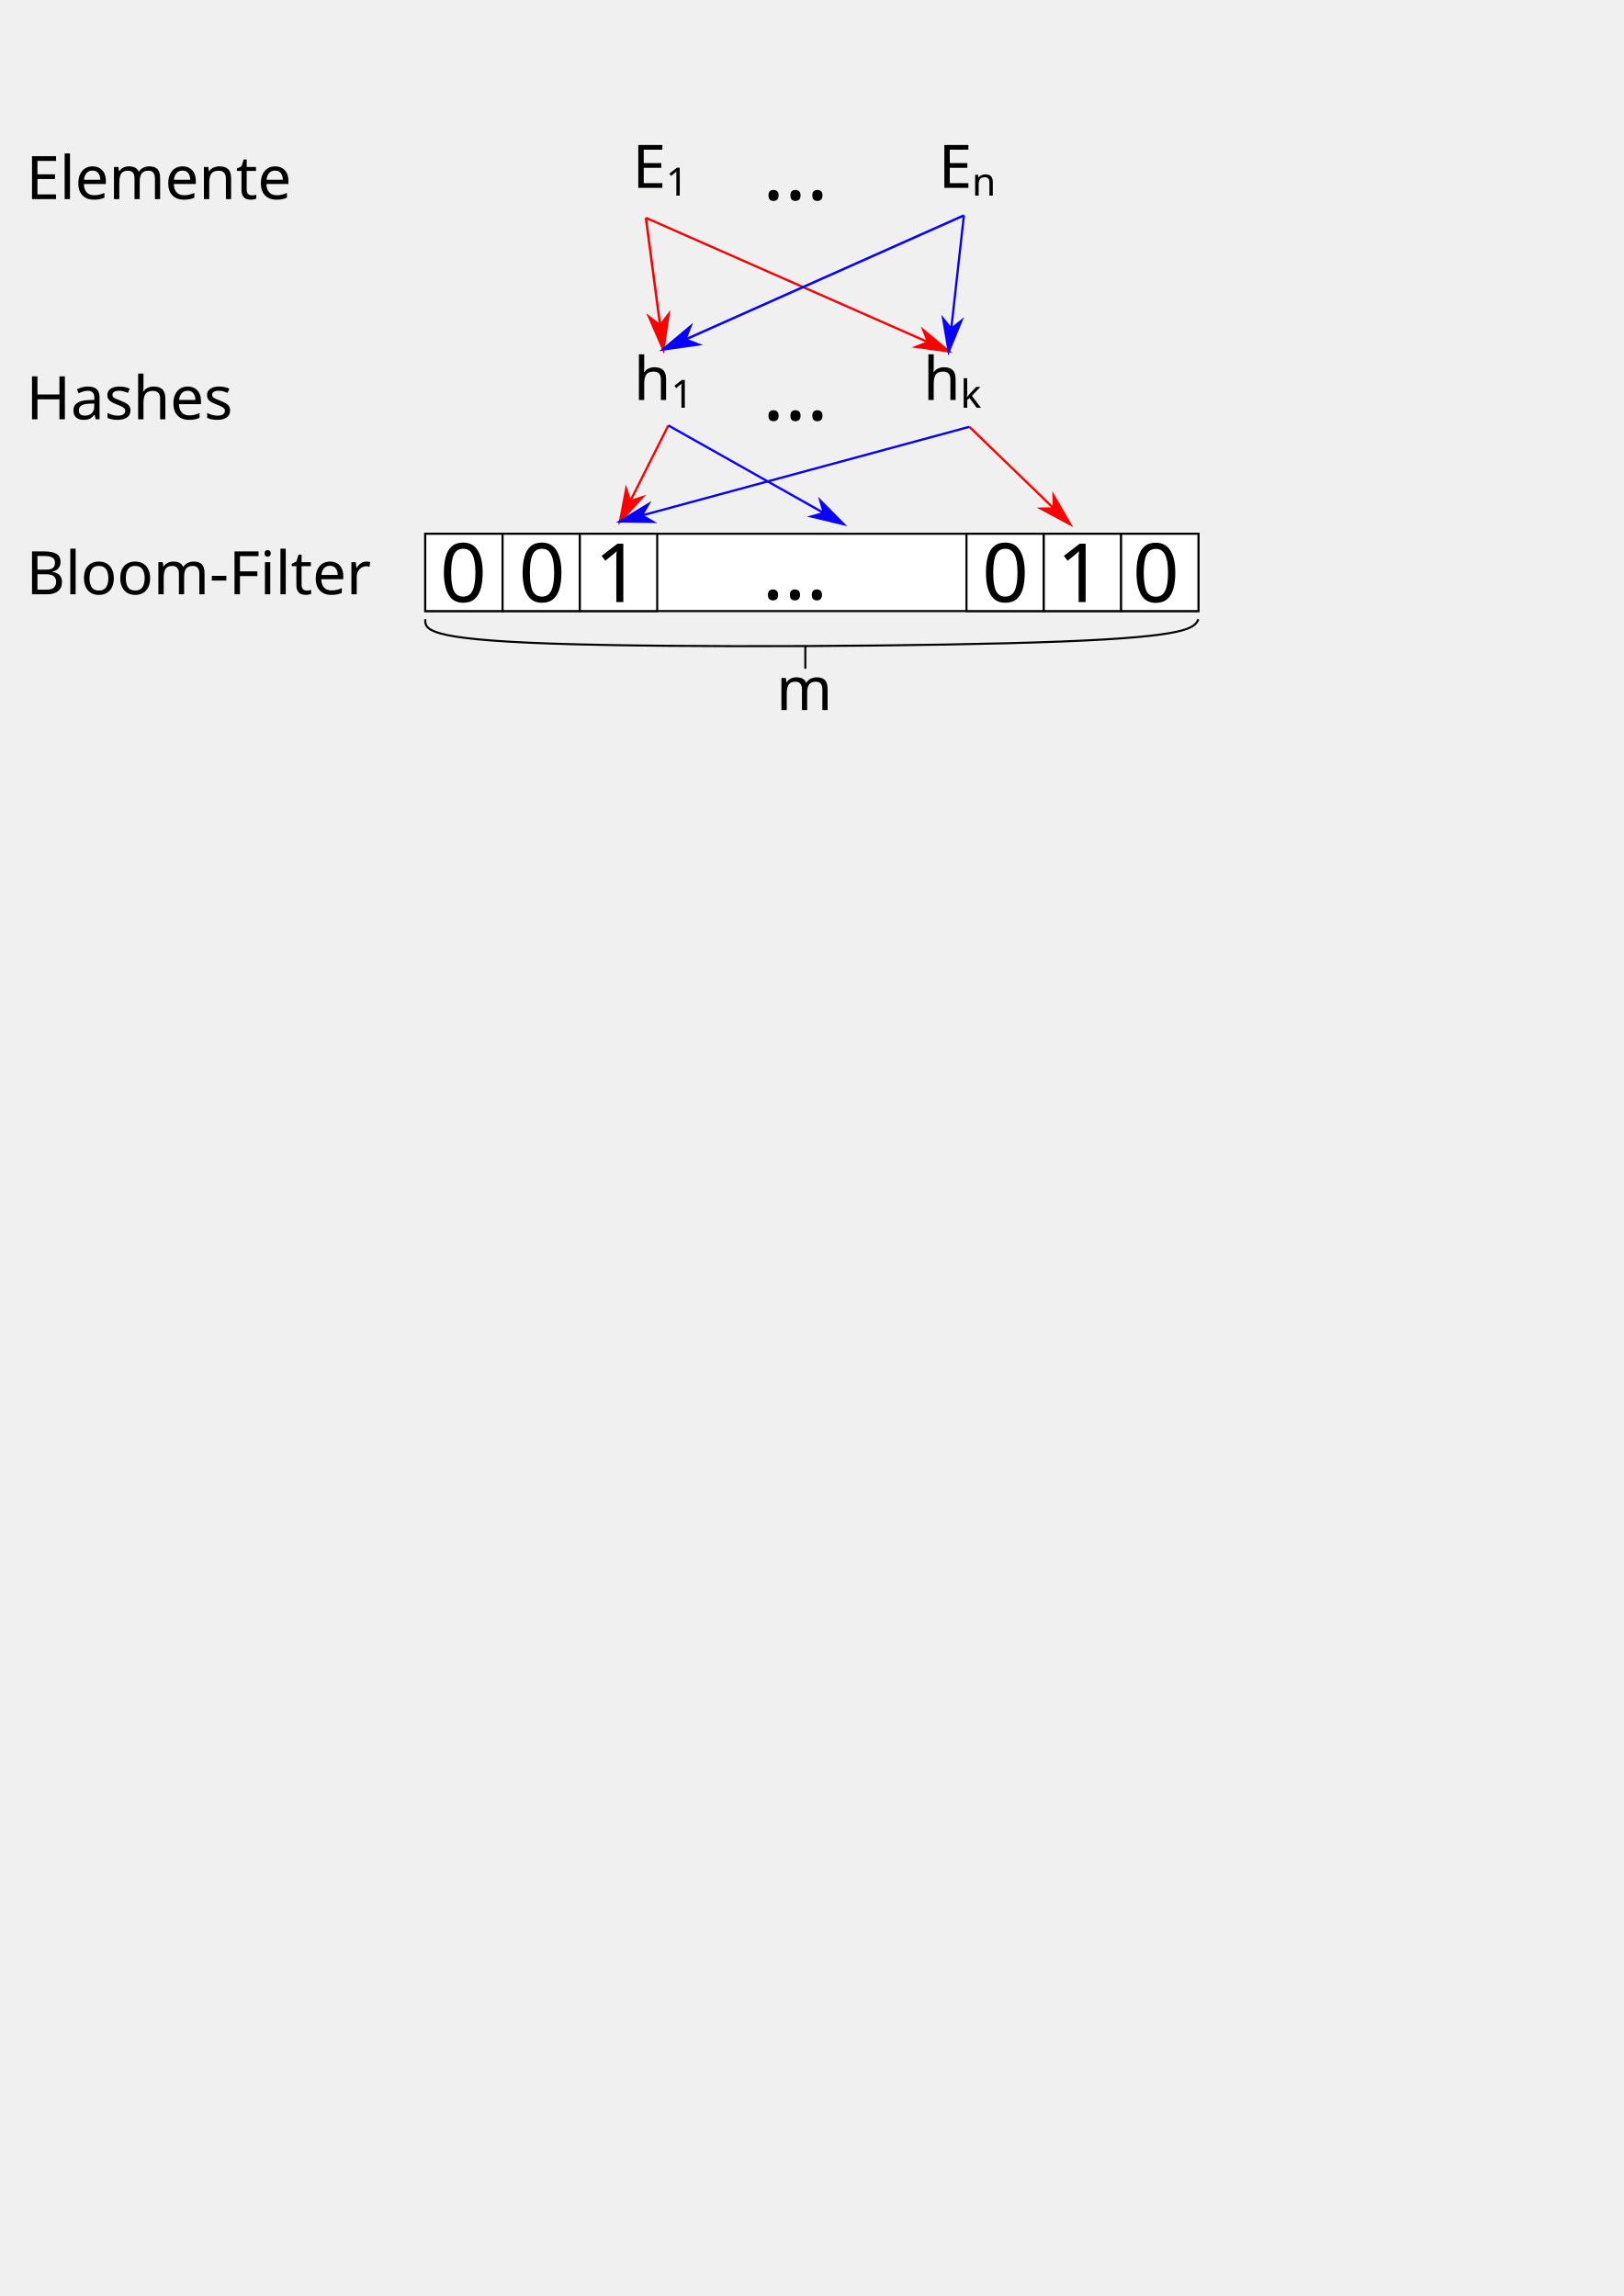
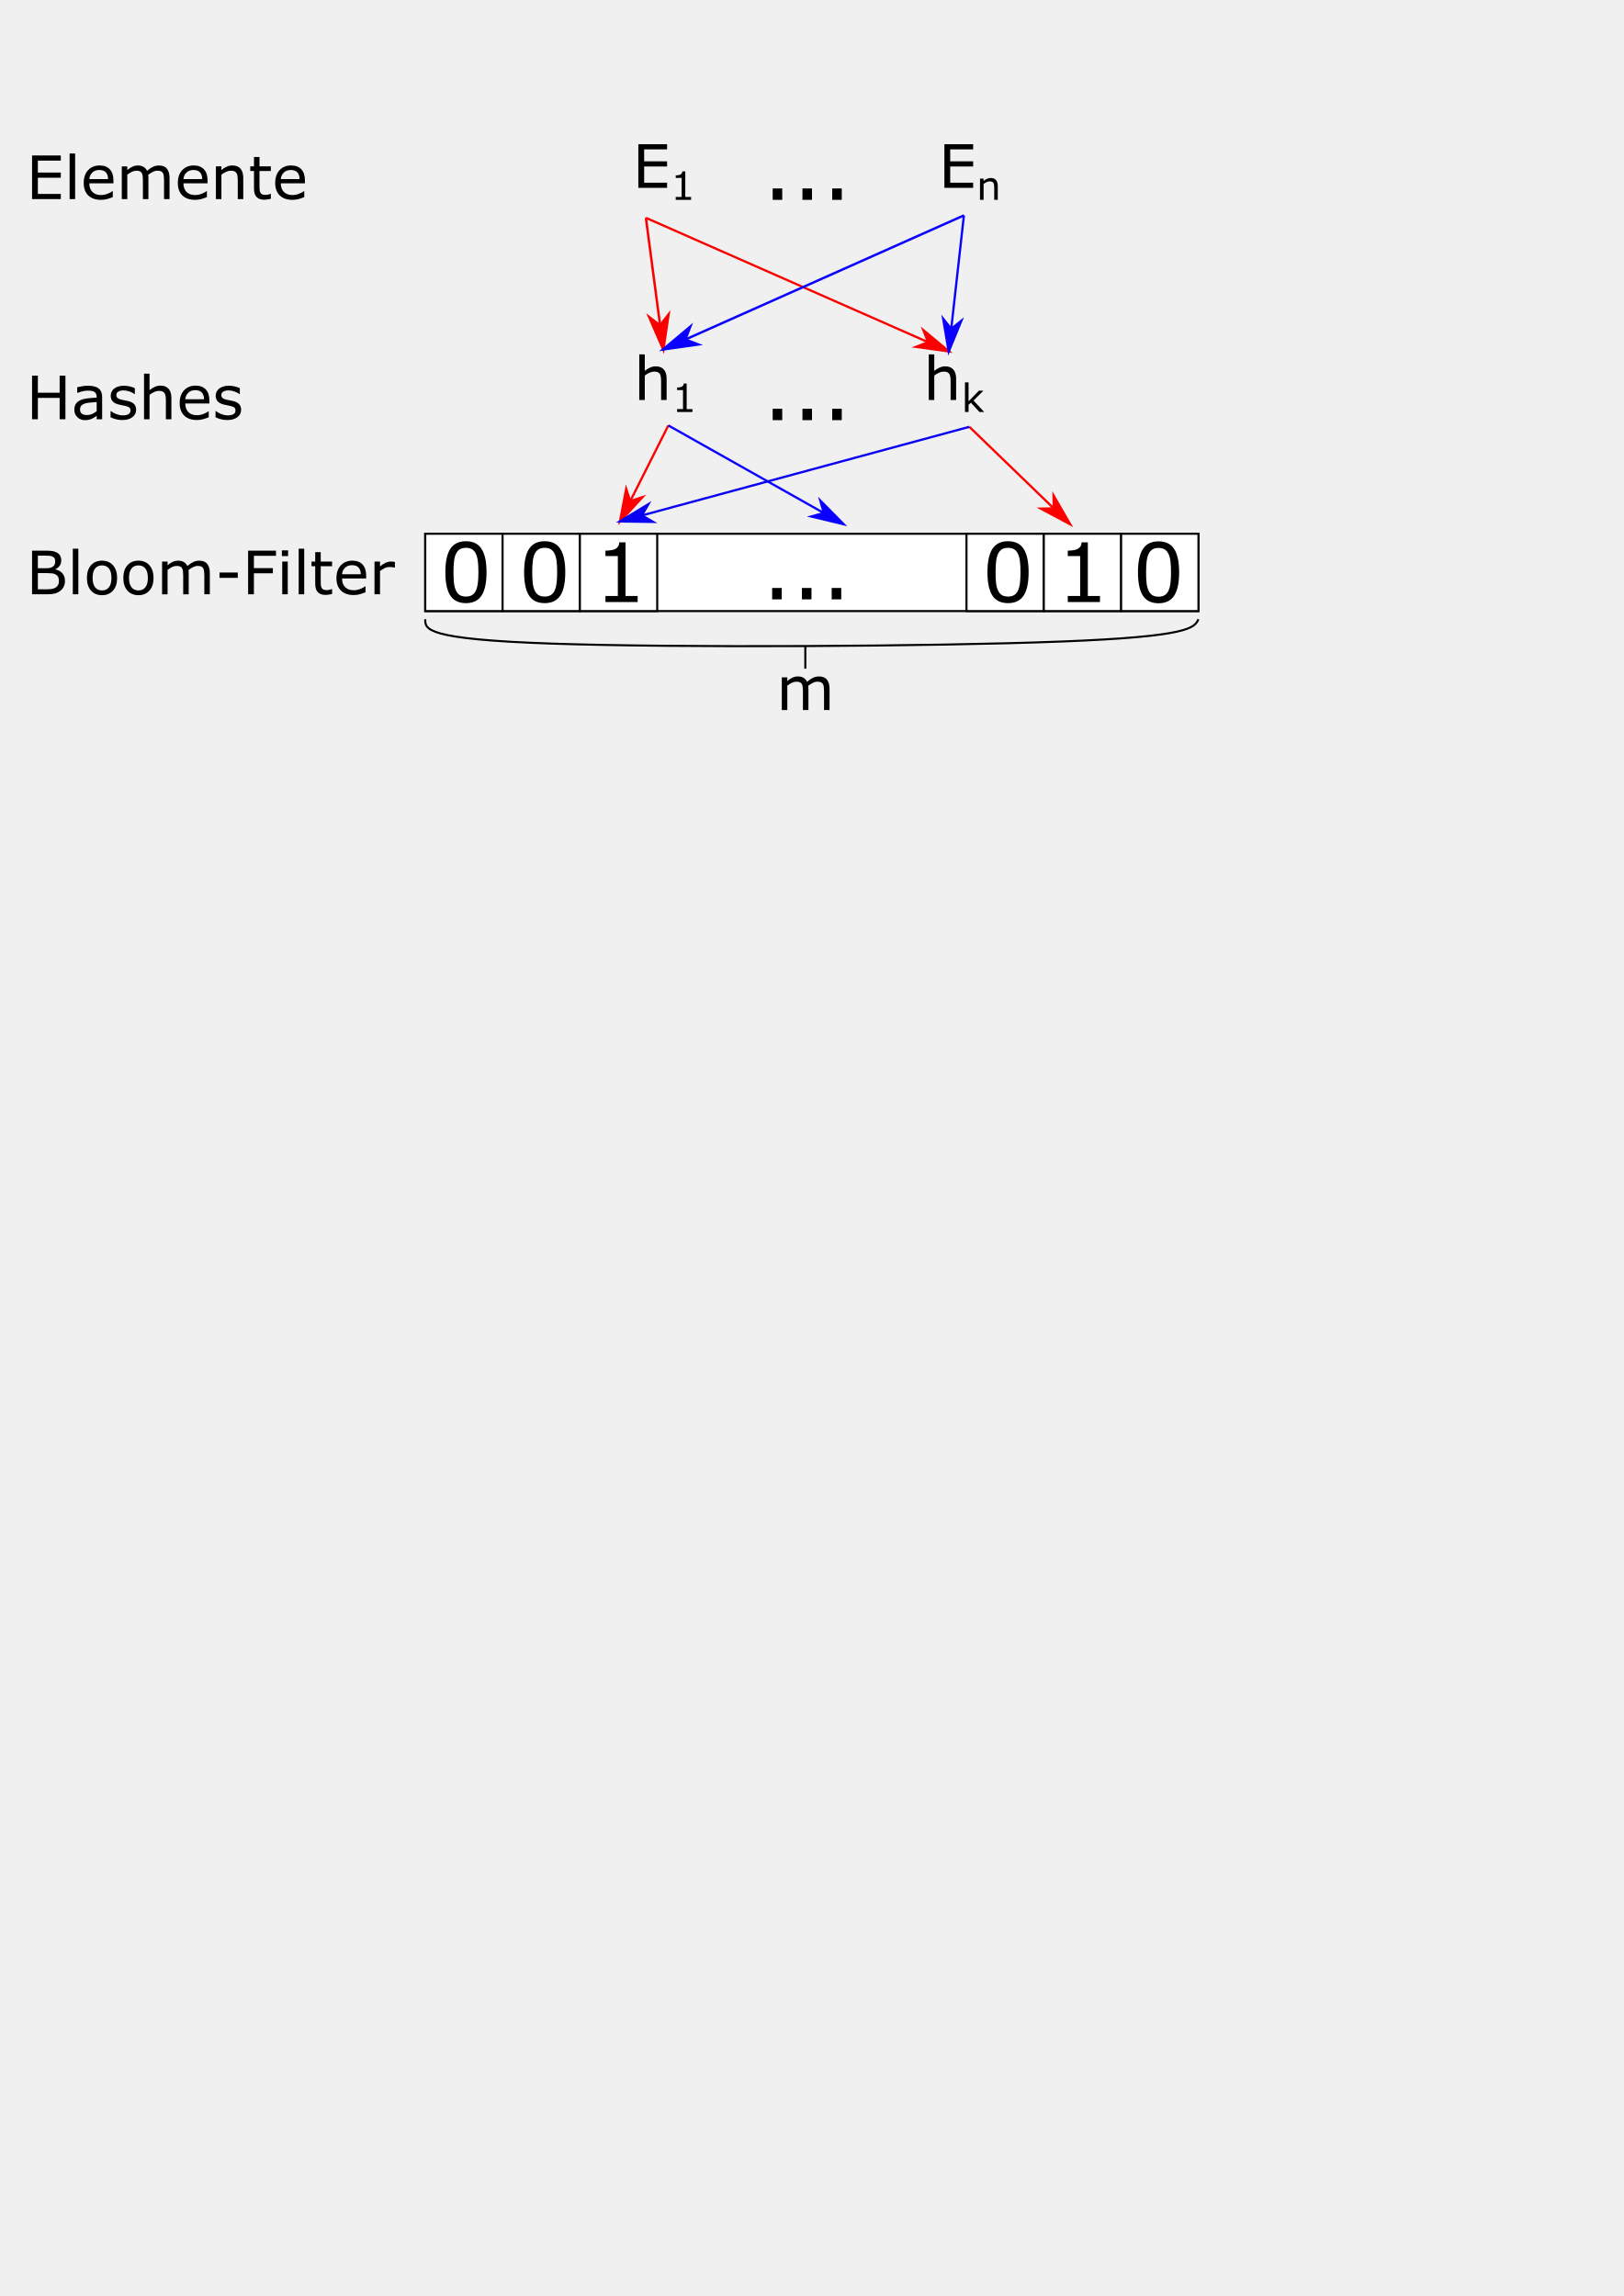
<svg xmlns="http://www.w3.org/2000/svg" width="210mm" height="297mm" viewBox="0 0 210 297" version="1.1" id="svg5">
  <defs id="defs2">
    <marker style="overflow:visible;" id="Arrow1Lend" refX="0.0" refY="0.0" orient="auto">
      <path transform="scale(0.8) rotate(180) translate(12.5,0)" style="fill-rule:evenodd;fill:context-stroke;stroke:context-stroke;stroke-width:1.0pt;" d="M 0.0,0.0 L 5.0,-5.0 L -12.5,0.0 L 5.0,5.0 L 0.0,0.0 z " id="path1125" />
    </marker>
    <marker style="overflow:visible" id="Arrow1Lstart" refX="0.0" refY="0.0" orient="auto">
      <path transform="scale(0.8) translate(12.5,0)" style="fill-rule:evenodd;fill:context-stroke;stroke:context-stroke;stroke-width:1.0pt" d="M 0.0,0.0 L 5.0,-5.0 L -12.5,0.0 L 5.0,5.0 L 0.0,0.0 z " id="path40779" />
    </marker>
    <marker style="overflow:visible" id="Arrow1Lstart-0" refX="0" refY="0" orient="auto">
      <path transform="matrix(0.8,0,0,0.8,10,0)" style="fill:context-stroke;fill-rule:evenodd;stroke:context-stroke;stroke-width:1pt" d="M 0,0 5,-5 -12.5,0 5,5 Z" id="path40779-4" />
    </marker>
    <marker style="overflow:visible" id="Arrow1Lstart-5" refX="0" refY="0" orient="auto">
      <path transform="matrix(0.8,0,0,0.8,10,0)" style="fill:context-stroke;fill-rule:evenodd;stroke:context-stroke;stroke-width:1pt" d="M 0,0 5,-5 -12.5,0 5,5 Z" id="path40779-7" />
    </marker>
    <marker style="overflow:visible" id="Arrow1Lstart-2" refX="0" refY="0" orient="auto">
      <path transform="matrix(0.8,0,0,0.8,10,0)" style="fill:context-stroke;fill-rule:evenodd;stroke:context-stroke;stroke-width:1pt" d="M 0,0 5,-5 -12.5,0 5,5 Z" id="path40779-2" />
    </marker>
    <marker style="overflow:visible" id="Arrow1Lstart-0-6" refX="0" refY="0" orient="auto">
      <path transform="matrix(0.8,0,0,0.8,10,0)" style="fill:context-stroke;fill-rule:evenodd;stroke:context-stroke;stroke-width:1pt" d="M 0,0 5,-5 -12.5,0 5,5 Z" id="path40779-4-4" />
    </marker>
    <marker style="overflow:visible" id="Arrow1Lstart-0-5" refX="0" refY="0" orient="auto">
      <path transform="matrix(0.8,0,0,0.8,10,0)" style="fill:context-stroke;fill-rule:evenodd;stroke:context-stroke;stroke-width:1pt" d="M 0,0 5,-5 -12.5,0 5,5 Z" id="path40779-4-41" />
    </marker>
    <marker style="overflow:visible" id="Arrow1Lstart-0-9" refX="0" refY="0" orient="auto">
      <path transform="matrix(0.8,0,0,0.8,10,0)" style="fill:context-stroke;fill-rule:evenodd;stroke:context-stroke;stroke-width:1pt" d="M 0,0 5,-5 -12.5,0 5,5 Z" id="path40779-4-9" />
    </marker>
    <marker style="overflow:visible" id="Arrow1Lstart-0-92" refX="0" refY="0" orient="auto">
      <path transform="matrix(0.8,0,0,0.8,10,0)" style="fill:context-stroke;fill-rule:evenodd;stroke:context-stroke;stroke-width:1pt" d="M 0,0 5,-5 -12.5,0 5,5 Z" id="path40779-4-8" />
    </marker>
    <marker style="overflow:visible" id="Arrow1Lstart-0-0" refX="0" refY="0" orient="auto">
      <path transform="matrix(0.8,0,0,0.8,10,0)" style="fill:context-stroke;fill-rule:evenodd;stroke:context-stroke;stroke-width:1pt" d="M 0,0 5,-5 -12.5,0 5,5 Z" id="path40779-4-6" />
    </marker>
    <marker style="overflow:visible" id="Arrow1Lstart-0-3" refX="0" refY="0" orient="auto">
      <path transform="matrix(0.8,0,0,0.8,10,0)" style="fill:context-stroke;fill-rule:evenodd;stroke:context-stroke;stroke-width:1pt" d="M 0,0 5,-5 -12.5,0 5,5 Z" id="path40779-4-3" />
    </marker>
    <marker style="overflow:visible" id="Arrow1Lstart-0-2" refX="0" refY="0" orient="auto">
      <path transform="matrix(0.8,0,0,0.8,10,0)" style="fill:context-stroke;fill-rule:evenodd;stroke:context-stroke;stroke-width:1pt" d="M 0,0 5,-5 -12.5,0 5,5 Z" id="path40779-4-69" />
    </marker>
    <marker style="overflow:visible" id="Arrow1Lstart-0-8" refX="0" refY="0" orient="auto">
      <path transform="matrix(0.8,0,0,0.8,10,0)" style="fill:context-stroke;fill-rule:evenodd;stroke:context-stroke;stroke-width:1pt" d="M 0,0 5,-5 -12.5,0 5,5 Z" id="path40779-4-5" />
    </marker>
  </defs>
  <g id="layer1">
-     <rect style="font-variation-settings:normal;fill:#ffffff;fill-opacity:1;fill-rule:evenodd;stroke:#000000;stroke-width:0.265;stroke-linecap:butt;stroke-linejoin:miter;stroke-miterlimit:4;stroke-dasharray:none;stroke-dashoffset:0;stroke-opacity:1;stop-color:#000000" id="rect1824" width="100" height="10" x="55" y="69.045" />
-     <rect style="font-variation-settings:normal;vector-effect:none;fill:#ffffff;fill-opacity:1;fill-rule:evenodd;stroke:#000000;stroke-width:0.265;stroke-linecap:butt;stroke-linejoin:miter;stroke-miterlimit:4;stroke-dasharray:none;stroke-dashoffset:0;stroke-opacity:1;-inkscape-stroke:none;stop-color:#000000" id="rect4550" width="10" height="10" x="55" y="69.045" />
-     <rect style="font-variation-settings:normal;vector-effect:none;fill:#ffffff;fill-opacity:1;fill-rule:evenodd;stroke:#000000;stroke-width:0.265;stroke-linecap:butt;stroke-linejoin:miter;stroke-miterlimit:4;stroke-dasharray:none;stroke-dashoffset:0;stroke-opacity:1;-inkscape-stroke:none;stop-color:#000000" id="rect4550-5" width="10" height="10" x="65" y="69.045" />
-     <rect style="font-variation-settings:normal;vector-effect:none;fill:#ffffff;fill-opacity:1;fill-rule:evenodd;stroke:#000000;stroke-width:0.265;stroke-linecap:butt;stroke-linejoin:miter;stroke-miterlimit:4;stroke-dasharray:none;stroke-dashoffset:0;stroke-opacity:1;-inkscape-stroke:none;stop-color:#000000" id="rect4550-4" width="10" height="10" x="75" y="69.045" />
-     <rect style="font-variation-settings:normal;vector-effect:none;fill:#ffffff;fill-opacity:1;fill-rule:evenodd;stroke:#000000;stroke-width:0.265;stroke-linecap:butt;stroke-linejoin:miter;stroke-miterlimit:4;stroke-dasharray:none;stroke-dashoffset:0;stroke-opacity:1;-inkscape-stroke:none;stop-color:#000000" id="rect4550-2" width="10" height="10" x="125" y="69.045" />
-     <rect style="font-variation-settings:normal;vector-effect:none;fill:#ffffff;fill-opacity:1;fill-rule:evenodd;stroke:#000000;stroke-width:0.265;stroke-linecap:butt;stroke-linejoin:miter;stroke-miterlimit:4;stroke-dasharray:none;stroke-dashoffset:0;stroke-opacity:1;-inkscape-stroke:none;stop-color:#000000" id="rect4550-7" width="10" height="10" x="135" y="69.045" />
-     <rect style="font-variation-settings:normal;vector-effect:none;fill:#ffffff;fill-opacity:1;fill-rule:evenodd;stroke:#000000;stroke-width:0.265;stroke-linecap:butt;stroke-linejoin:miter;stroke-miterlimit:4;stroke-dasharray:none;stroke-dashoffset:0;stroke-opacity:1;-inkscape-stroke:none;stop-color:#000000" id="rect4550-8" width="10" height="10" x="145" y="69.045" />
-     <text xml:space="preserve" style="font-style:normal;font-weight:normal;font-size:7.761px;line-height:1.25;font-family:sans-serif;fill:#000000;fill-opacity:1;stroke:none;stroke-width:0.265" x="81.803" y="24.299" id="text6654">
-       <tspan id="tspan6652" style="font-size:7.761px;stroke-width:0.265" x="81.803" y="24.299">E<tspan style="font-size:65%;baseline-shift:sub" id="tspan13670">1</tspan>
-       </tspan>
-     </text>
-     <text xml:space="preserve" style="font-style:normal;font-weight:normal;font-size:7.761px;line-height:1.25;font-family:sans-serif;fill:#000000;fill-opacity:1;stroke:none;stroke-width:0.265" x="121.385" y="24.299" id="text15800">
-       <tspan id="tspan15798" style="font-size:7.761px;stroke-width:0.265" x="121.385" y="24.299">E<tspan style="font-size:65%;baseline-shift:sub" id="tspan15658">n</tspan>
-       </tspan>
-     </text>
-     <text xml:space="preserve" style="font-style:normal;font-weight:normal;font-size:7.761px;line-height:1.25;font-family:sans-serif;fill:#000000;fill-opacity:1;stroke:none;stroke-width:0.265" x="81.977" y="51.739" id="text21526">
-       <tspan id="tspan21524" style="font-size:7.761px;stroke-width:0.265" x="81.977" y="51.739">h<tspan style="font-size:65%;baseline-shift:sub" id="tspan19914">1</tspan>
-       </tspan>
-     </text>
-     <text xml:space="preserve" style="font-style:normal;font-weight:normal;font-size:7.761px;line-height:1.25;font-family:sans-serif;fill:#000000;fill-opacity:1;stroke:none;stroke-width:0.265" x="119.419" y="51.739" id="text24476">
-       <tspan id="tspan24474" style="font-size:7.761px;stroke-width:0.265" x="119.419" y="51.739">h<tspan style="font-size:65%;baseline-shift:sub" id="tspan25266">k</tspan>
-       </tspan>
-     </text>
+     <path id="rect1824" style="fill:#ffffff;fill-rule:evenodd;stroke:#000000;stroke-width:0.265;stop-color:#000000" d="m 55,69.045 h 100 v 10 H 55 Z" />
+     <path id="rect4550" style="vector-effect:none;fill:#ffffff;fill-rule:evenodd;stroke:#000000;stroke-width:0.265;stop-color:#000000" d="m 55,69.045 h 10 v 10 H 55 Z" />
+     <path id="rect4550-5" style="vector-effect:none;fill:#ffffff;fill-rule:evenodd;stroke:#000000;stroke-width:0.265;stop-color:#000000" d="m 65,69.045 h 10 v 10 H 65 Z" />
+     <path id="rect4550-4" style="vector-effect:none;fill:#ffffff;fill-rule:evenodd;stroke:#000000;stroke-width:0.265;stop-color:#000000" d="m 75,69.045 h 10 v 10 H 75 Z" />
+     <path id="rect4550-2" style="vector-effect:none;fill:#ffffff;fill-rule:evenodd;stroke:#000000;stroke-width:0.265;stop-color:#000000" d="m 125,69.045 h 10 v 10 h -10 z" />
+     <path id="rect4550-7" style="vector-effect:none;fill:#ffffff;fill-rule:evenodd;stroke:#000000;stroke-width:0.265;stop-color:#000000" d="m 135,69.045 h 10 v 10 h -10 z" />
+     <path id="rect4550-8" style="vector-effect:none;fill:#ffffff;fill-rule:evenodd;stroke:#000000;stroke-width:0.265;stop-color:#000000" d="m 145,69.045 h 10 v 10 h -10 z" />
+     <g aria-label="E1" id="text6654" style="font-size:7.761px;line-height:1.25;stroke-width:0.265">
+       <path d="m 86.278,24.299 h -3.718 v -5.643 h 3.718 v 0.667 h -2.967 v 1.546 h 2.967 v 0.667 h -2.967 v 2.096 h 2.967 z" id="path990" />
+       <path d="m 89.38,25.851 h -1.985 v -0.374 h 0.764 v -2.458 h -0.764 v -0.335 q 0.155,0 0.333,-0.025 0.177,-0.027 0.268,-0.076 0.113,-0.062 0.177,-0.155 0.067,-0.096 0.076,-0.256 h 0.382 v 3.306 h 0.749 z" style="font-size:65%;baseline-shift:sub" id="path992" />
+     </g>
+     <g aria-label="En" id="text15800" style="font-size:7.761px;line-height:1.25;stroke-width:0.265">
+       <path d="m 125.861,24.299 h -3.718 v -5.643 h 3.718 v 0.667 h -2.967 v 1.546 h 2.967 v 0.667 h -2.967 v 2.096 h 2.967 z" id="path995" />
+       <path d="m 129.049,25.851 h -0.463 v -1.567 q 0,-0.19 -0.022,-0.355 -0.022,-0.168 -0.081,-0.261 -0.062,-0.103 -0.177,-0.153 -0.116,-0.052 -0.301,-0.052 -0.19,0 -0.397,0.094 -0.207,0.094 -0.397,0.239 v 2.054 h -0.463 v -2.751 h 0.463 v 0.305 q 0.217,-0.18 0.448,-0.281 0.232,-0.101 0.475,-0.101 0.446,0 0.68,0.268 0.234,0.268 0.234,0.773 z" style="font-size:65%;baseline-shift:sub" id="path997" />
+     </g>
+     <g aria-label="h1" id="text21526" style="font-size:7.761px;line-height:1.25;stroke-width:0.265">
+       <path d="m 86.218,51.739 h -0.712 v -2.41 q 0,-0.292 -0.034,-0.546 -0.034,-0.258 -0.125,-0.402 -0.095,-0.159 -0.273,-0.235 -0.178,-0.08 -0.462,-0.08 -0.292,0 -0.61,0.144 -0.318,0.144 -0.61,0.368 v 3.161 h -0.712 v -5.897 h 0.712 v 2.134 q 0.333,-0.277 0.69,-0.432 0.356,-0.155 0.731,-0.155 0.686,0 1.046,0.413 0.36,0.413 0.36,1.19 z" id="path1000" />
+       <path d="m 89.558,53.291 h -1.985 v -0.374 h 0.764 v -2.458 h -0.764 v -0.335 q 0.155,0 0.333,-0.025 0.177,-0.027 0.268,-0.076 0.113,-0.062 0.177,-0.155 0.067,-0.096 0.076,-0.256 h 0.382 v 3.306 h 0.749 z" style="font-size:65%;baseline-shift:sub" id="path1002" />
+     </g>
+     <g aria-label="hk" id="text24476" style="font-size:7.761px;line-height:1.25;stroke-width:0.265">
+       <path d="m 123.659,51.739 h -0.712 v -2.41 q 0,-0.292 -0.034,-0.546 -0.034,-0.258 -0.125,-0.402 -0.095,-0.159 -0.273,-0.235 -0.178,-0.08 -0.462,-0.08 -0.292,0 -0.61,0.144 -0.318,0.144 -0.61,0.368 v 3.161 h -0.712 v -5.897 h 0.712 v 2.134 q 0.333,-0.277 0.69,-0.432 0.356,-0.155 0.731,-0.155 0.686,0 1.046,0.413 0.36,0.413 0.36,1.19 z" id="path1005" />
+       <path d="m 127.283,53.291 h -0.611 l -1.104,-1.205 -0.301,0.286 v 0.919 h -0.463 V 49.458 h 0.463 v 2.458 l 1.338,-1.377 h 0.584 l -1.278,1.271 z" style="font-size:65%;baseline-shift:sub" id="path1007" />
+     </g>
    <path style="fill:#000000;fill-opacity:1;stroke:#fa0000;stroke-width:0.311;stroke-linecap:butt;stroke-linejoin:miter;stroke-miterlimit:4;stroke-dasharray:none;stroke-opacity:1;marker-start:url(#Arrow1Lstart)" d="M 85.785,45.191 83.537,28.179" id="path40183" />
    <path style="fill:#000000;fill-opacity:1;stroke:#fa0000;stroke-width:0.291;stroke-linecap:butt;stroke-linejoin:miter;stroke-miterlimit:4;stroke-dasharray:none;stroke-opacity:1;marker-start:url(#Arrow1Lstart-0-6)" d="M 122.703,45.442 83.537,28.179" id="path40183-4-1" />
    <path style="fill:#000000;fill-opacity:1;stroke:#0900ff;stroke-width:0.291;stroke-linecap:butt;stroke-linejoin:miter;stroke-miterlimit:4;stroke-dasharray:none;stroke-opacity:1;marker-start:url(#Arrow1Lstart-0-5)" d="m 122.703,45.442 1.962,-17.578" id="path40183-4-8" />
    <path style="fill:#000000;fill-opacity:1;stroke:#ff0000;stroke-width:0.291;stroke-linecap:butt;stroke-linejoin:miter;stroke-miterlimit:4;stroke-dasharray:none;stroke-opacity:1;marker-start:url(#Arrow1Lstart-0-92)" d="M 80.197,67.44 86.439,55.034" id="path40183-4-26" />
    <path style="fill:#000000;fill-opacity:1;stroke:#0900ff;stroke-width:0.291;stroke-linecap:butt;stroke-linejoin:miter;stroke-miterlimit:4;stroke-dasharray:none;stroke-opacity:1;marker-start:url(#Arrow1Lstart-0-0)" d="M 109.09,67.797 86.439,55.034" id="path40183-4-9" />
    <path style="fill:#000000;fill-opacity:1;stroke:#ff0000;stroke-width:0.291;stroke-linecap:butt;stroke-linejoin:miter;stroke-miterlimit:4;stroke-dasharray:none;stroke-opacity:1;marker-start:url(#Arrow1Lstart-0-3)" d="M 138.389,67.797 125.369,55.212" id="path40183-4-5" />
    <path style="fill:#000000;fill-opacity:1;stroke:#0900f3;stroke-width:0.291;stroke-linecap:butt;stroke-linejoin:miter;stroke-miterlimit:4;stroke-dasharray:none;stroke-opacity:1;marker-start:url(#Arrow1Lstart-0-2)" d="M 80.197,67.44 125.369,55.212" id="path40183-4-3" />
    <path style="fill:#000000;fill-opacity:1;stroke:#0900ff;stroke-width:0.311;stroke-linecap:butt;stroke-linejoin:miter;stroke-miterlimit:4;stroke-dasharray:none;stroke-opacity:1;marker-start:url(#Arrow1Lstart-5)" d="M 85.785,45.191 124.665,27.864" id="path40183-7" />
-     <text xml:space="preserve" style="font-style:normal;font-weight:normal;font-size:10.583px;line-height:1.25;font-family:sans-serif;fill:#000000;fill-opacity:1;stroke:none;stroke-width:0.265;stroke-miterlimit:4;stroke-dasharray:none" x="56.893" y="77.859" id="text46638">
-       <tspan id="tspan46636" style="stroke-width:0.265;stroke-miterlimit:4;stroke-dasharray:none" x="56.893" y="77.859">0</tspan>
-     </text>
-     <text xml:space="preserve" style="font-style:normal;font-weight:normal;font-size:10.583px;line-height:1.25;font-family:sans-serif;fill:#000000;fill-opacity:1;stroke:none;stroke-width:0.265;stroke-miterlimit:4;stroke-dasharray:none" x="67.078" y="77.859" id="text46638-4">
-       <tspan id="tspan46636-2" style="stroke-width:0.265;stroke-miterlimit:4;stroke-dasharray:none" x="67.078" y="77.859">0</tspan>
-     </text>
-     <text xml:space="preserve" style="font-style:normal;font-weight:normal;font-size:10.583px;line-height:1.25;font-family:sans-serif;fill:#000000;fill-opacity:1;stroke:none;stroke-width:0.265;stroke-miterlimit:4;stroke-dasharray:none" x="127.003" y="77.859" id="text46638-1">
-       <tspan id="tspan46636-6" style="stroke-width:0.265;stroke-miterlimit:4;stroke-dasharray:none" x="127.003" y="77.859">0</tspan>
-     </text>
-     <text xml:space="preserve" style="font-style:normal;font-weight:normal;font-size:10.583px;line-height:1.25;font-family:sans-serif;fill:#000000;fill-opacity:1;stroke:none;stroke-width:0.265" x="76.868" y="77.875" id="text59580">
-       <tspan id="tspan59578" style="fill:#000000;fill-opacity:1;stroke-width:0.265" x="76.868" y="77.875">1</tspan>
-       <tspan style="stroke-width:0.265" x="76.868" y="91.104" id="tspan6055" />
-     </text>
-     <text xml:space="preserve" style="font-style:normal;font-weight:normal;font-size:10.583px;line-height:1.25;font-family:sans-serif;fill:#000000;fill-opacity:1;stroke:none;stroke-width:0.265" x="136.662" y="77.875" id="text59580-2">
-       <tspan id="tspan59578-0" style="stroke-width:0.265" x="136.662" y="77.875">1</tspan>
-     </text>
-     <text xml:space="preserve" style="font-style:normal;font-weight:normal;font-size:10.583px;line-height:1.25;font-family:sans-serif;fill:#000000;fill-opacity:1;stroke:none;stroke-width:0.265" x="146.472" y="77.875" id="text59580-5">
-       <tspan id="tspan59578-4" style="stroke-width:0.265" x="146.472" y="77.875">0</tspan>
-     </text>
-     <text xml:space="preserve" style="font-style:normal;font-weight:normal;font-size:7.761px;line-height:1.25;font-family:sans-serif;fill:#000000;fill-opacity:1;stroke:none;stroke-width:0.265" x="3.389" y="25.753" id="text2268">
-       <tspan id="tspan2266" style="font-size:7.761px;stroke-width:0.265" x="3.389" y="25.753">Elemente</tspan>
-     </text>
-     <text xml:space="preserve" style="font-style:normal;font-weight:normal;font-size:10.583px;line-height:1.25;font-family:sans-serif;fill:#000000;fill-opacity:1;stroke:none;stroke-width:0.265" x="98.626" y="25.851" id="text28976">
-       <tspan id="tspan28974" style="stroke-width:0.265" x="98.626" y="25.851">...</tspan>
-     </text>
-     <text xml:space="preserve" style="font-style:normal;font-weight:normal;font-size:10.583px;line-height:1.25;font-family:sans-serif;fill:#000000;fill-opacity:1;stroke:none;stroke-width:0.265" x="98.626" y="54.349" id="text31356">
-       <tspan id="tspan31354" style="stroke-width:0.265" x="98.626" y="54.349">...</tspan>
-     </text>
-     <text xml:space="preserve" style="font-style:normal;font-weight:normal;font-size:10.583px;line-height:1.25;font-family:sans-serif;fill:#000000;fill-opacity:1;stroke:none;stroke-width:0.265" x="98.559" y="77.53" id="text31356-9">
-       <tspan id="tspan31354-0" style="stroke-width:0.265" x="98.559" y="77.53">...</tspan>
-     </text>
-     <text xml:space="preserve" style="font-style:normal;font-weight:normal;font-size:7.761px;line-height:1.25;font-family:sans-serif;fill:#000000;fill-opacity:1;stroke:none;stroke-width:0.265" x="3.389" y="54.232" id="text41536">
-       <tspan id="tspan41534" style="font-size:7.761px;stroke-width:0.265" x="3.389" y="54.232">Hashes</tspan>
-     </text>
-     <text xml:space="preserve" style="font-style:normal;font-weight:normal;font-size:7.761px;line-height:1.25;font-family:sans-serif;fill:#000000;fill-opacity:1;stroke:none;stroke-width:0.265" x="3.389" y="76.874" id="text50912">
-       <tspan id="tspan50910" style="font-size:7.761px;stroke-width:0.265" x="3.389" y="76.874">Bloom-Filter</tspan>
-     </text>
+     <g aria-label="0" id="text46638" style="font-size:10.583px;line-height:1.25;stroke-width:0.265">
+       <path d="m 62.924,74.009 q 0,2.072 -0.651,3.044 -0.646,0.966 -2.01,0.966 -1.385,0 -2.026,-0.982 -0.636,-0.982 -0.636,-3.018 0,-2.052 0.646,-3.028 0.646,-0.982 2.015,-0.982 1.385,0 2.021,0.997 0.641,0.992 0.641,3.002 z m -1.359,2.346 q 0.181,-0.419 0.243,-0.982 0.067,-0.568 0.067,-1.364 0,-0.785 -0.067,-1.364 -0.062,-0.579 -0.248,-0.982 -0.181,-0.398 -0.496,-0.599 -0.31,-0.202 -0.801,-0.202 -0.486,0 -0.806,0.202 -0.315,0.202 -0.501,0.61 -0.176,0.382 -0.243,0.997 -0.062,0.615 -0.062,1.349 0,0.806 0.057,1.349 0.057,0.543 0.243,0.972 0.171,0.403 0.481,0.615 0.315,0.212 0.832,0.212 0.486,0 0.806,-0.202 0.32,-0.202 0.496,-0.61 z" id="path1010" />
+     </g>
+     <g aria-label="0" id="text46638-4" style="font-size:10.583px;line-height:1.25;stroke-width:0.265">
+       <path d="m 73.109,74.009 q 0,2.072 -0.651,3.044 -0.646,0.966 -2.01,0.966 -1.385,0 -2.026,-0.982 -0.636,-0.982 -0.636,-3.018 0,-2.052 0.646,-3.028 0.646,-0.982 2.015,-0.982 1.385,0 2.021,0.997 0.641,0.992 0.641,3.002 z m -1.359,2.346 q 0.181,-0.419 0.243,-0.982 0.067,-0.568 0.067,-1.364 0,-0.785 -0.067,-1.364 -0.062,-0.579 -0.248,-0.982 -0.181,-0.398 -0.496,-0.599 -0.31,-0.202 -0.801,-0.202 -0.486,0 -0.806,0.202 -0.315,0.202 -0.501,0.61 -0.176,0.382 -0.243,0.997 -0.062,0.615 -0.062,1.349 0,0.806 0.057,1.349 0.057,0.543 0.243,0.972 0.171,0.403 0.481,0.615 0.315,0.212 0.832,0.212 0.486,0 0.806,-0.202 0.32,-0.202 0.496,-0.61 z" id="path1013" />
+     </g>
+     <g aria-label="0" id="text46638-1" style="font-size:10.583px;line-height:1.25;stroke-width:0.265">
+       <path d="m 133.034,74.009 q 0,2.072 -0.651,3.044 -0.646,0.966 -2.01,0.966 -1.385,0 -2.026,-0.982 -0.636,-0.982 -0.636,-3.018 0,-2.052 0.646,-3.028 0.646,-0.982 2.015,-0.982 1.385,0 2.021,0.997 0.641,0.992 0.641,3.002 z m -1.359,2.346 q 0.181,-0.419 0.243,-0.982 0.067,-0.568 0.067,-1.364 0,-0.785 -0.067,-1.364 -0.062,-0.579 -0.248,-0.982 -0.181,-0.398 -0.496,-0.599 -0.31,-0.202 -0.801,-0.202 -0.486,0 -0.806,0.202 -0.315,0.202 -0.501,0.61 -0.176,0.382 -0.243,0.997 -0.062,0.615 -0.062,1.349 0,0.806 0.057,1.349 0.057,0.543 0.243,0.972 0.171,0.403 0.481,0.615 0.315,0.212 0.832,0.212 0.486,0 0.806,-0.202 0.32,-0.202 0.496,-0.61 z" id="path1016" />
+     </g>
+     <g aria-label="1 " id="text59580" style="font-size:10.583px;line-height:1.25;stroke-width:0.265">
+       <path d="m 82.47,77.875 h -4.165 v -0.785 h 1.602 v -5.157 h -1.602 v -0.703 q 0.326,0 0.698,-0.052 0.372,-0.057 0.563,-0.16 0.238,-0.129 0.372,-0.326 0.14,-0.202 0.16,-0.537 h 0.801 v 6.935 h 1.571 z" id="path1019" />
+     </g>
+     <g aria-label="1" id="text59580-2" style="font-size:10.583px;line-height:1.25;stroke-width:0.265">
+       <path d="m 142.264,77.875 h -4.165 v -0.785 h 1.602 v -5.157 h -1.602 v -0.703 q 0.326,0 0.698,-0.052 0.372,-0.057 0.563,-0.16 0.238,-0.129 0.372,-0.326 0.14,-0.202 0.16,-0.537 h 0.801 v 6.935 h 1.571 z" id="path1022" />
+     </g>
+     <g aria-label="0" id="text59580-5" style="font-size:10.583px;line-height:1.25;stroke-width:0.265">
+       <path d="m 152.502,74.025 q 0,2.072 -0.651,3.044 -0.646,0.966 -2.01,0.966 -1.385,0 -2.026,-0.982 -0.636,-0.982 -0.636,-3.018 0,-2.052 0.646,-3.028 0.646,-0.982 2.015,-0.982 1.385,0 2.021,0.997 0.641,0.992 0.641,3.002 z m -1.359,2.346 q 0.181,-0.419 0.243,-0.982 0.067,-0.568 0.067,-1.364 0,-0.785 -0.067,-1.364 -0.062,-0.579 -0.248,-0.982 -0.181,-0.398 -0.496,-0.599 -0.31,-0.202 -0.801,-0.202 -0.486,0 -0.806,0.202 -0.315,0.202 -0.501,0.61 -0.176,0.382 -0.243,0.997 -0.062,0.615 -0.062,1.349 0,0.806 0.057,1.349 0.057,0.543 0.243,0.972 0.171,0.403 0.481,0.615 0.315,0.212 0.832,0.212 0.486,0 0.806,-0.202 0.32,-0.202 0.496,-0.61 z" id="path1025" />
+     </g>
+     <g aria-label="Elemente" id="text2268" style="font-size:7.761px;line-height:1.25;stroke-width:0.265">
+       <path d="M 7.864,25.753 H 4.147 V 20.11 H 7.864 v 0.667 H 4.897 v 1.546 H 7.864 v 0.667 H 4.897 v 2.096 H 7.864 Z" id="path1028" />
+       <path d="M 9.717,25.753 H 9.005 v -5.897 h 0.712 z" id="path1030" />
+       <path d="m 14.67,23.71 h -3.119 q 0,0.39 0.117,0.682 0.117,0.288 0.322,0.474 0.197,0.182 0.466,0.273 0.273,0.091 0.599,0.091 0.432,0 0.868,-0.171 0.44,-0.174 0.625,-0.341 h 0.038 v 0.777 q -0.36,0.152 -0.735,0.254 -0.375,0.102 -0.788,0.102 -1.054,0 -1.645,-0.568 -0.591,-0.572 -0.591,-1.622 0,-1.038 0.565,-1.648 0.568,-0.61 1.493,-0.61 0.856,0 1.319,0.5 0.466,0.5 0.466,1.421 z m -0.693,-0.546 q -0.004,-0.561 -0.284,-0.868 -0.277,-0.307 -0.845,-0.307 -0.572,0 -0.913,0.337 -0.337,0.337 -0.383,0.838 z" id="path1032" />
+       <path d="m 21.927,25.753 h -0.712 v -2.41 q 0,-0.273 -0.027,-0.527 -0.023,-0.254 -0.102,-0.405 -0.087,-0.163 -0.25,-0.246 -0.163,-0.083 -0.47,-0.083 -0.299,0 -0.599,0.152 -0.299,0.148 -0.599,0.379 0.011,0.087 0.019,0.205 0.008,0.114 0.008,0.227 v 2.71 h -0.712 v -2.41 q 0,-0.28 -0.027,-0.531 -0.023,-0.254 -0.102,-0.405 -0.087,-0.163 -0.25,-0.243 -0.163,-0.083 -0.47,-0.083 -0.292,0 -0.587,0.144 -0.292,0.144 -0.584,0.368 v 3.161 h -0.712 v -4.233 h 0.712 v 0.47 q 0.333,-0.277 0.663,-0.432 0.333,-0.155 0.709,-0.155 0.432,0 0.731,0.182 0.303,0.182 0.451,0.504 0.432,-0.364 0.788,-0.523 0.356,-0.163 0.762,-0.163 0.697,0 1.027,0.424 0.333,0.421 0.333,1.179 z" id="path1034" />
+       <path d="m 26.842,23.71 h -3.119 q 0,0.39 0.117,0.682 0.117,0.288 0.322,0.474 0.197,0.182 0.466,0.273 0.273,0.091 0.599,0.091 0.432,0 0.868,-0.171 0.44,-0.174 0.625,-0.341 h 0.038 v 0.777 q -0.36,0.152 -0.735,0.254 -0.375,0.102 -0.788,0.102 -1.054,0 -1.645,-0.568 -0.591,-0.572 -0.591,-1.622 0,-1.038 0.565,-1.648 0.568,-0.61 1.493,-0.61 0.856,0 1.319,0.5 0.466,0.5 0.466,1.421 z m -0.693,-0.546 q -0.004,-0.561 -0.284,-0.868 -0.277,-0.307 -0.845,-0.307 -0.572,0 -0.913,0.337 -0.337,0.337 -0.383,0.838 z" id="path1036" />
+       <path d="m 31.462,25.753 h -0.712 v -2.41 q 0,-0.292 -0.034,-0.546 -0.034,-0.258 -0.125,-0.402 -0.095,-0.159 -0.273,-0.235 -0.178,-0.08 -0.462,-0.08 -0.292,0 -0.61,0.144 -0.318,0.144 -0.61,0.368 v 3.161 h -0.712 v -4.233 h 0.712 v 0.47 q 0.333,-0.277 0.69,-0.432 0.356,-0.155 0.731,-0.155 0.686,0 1.046,0.413 0.36,0.413 0.36,1.19 z" id="path1038" />
+       <path d="m 35.032,25.715 q -0.201,0.053 -0.44,0.087 -0.235,0.034 -0.421,0.034 -0.648,0 -0.985,-0.349 -0.337,-0.349 -0.337,-1.118 v -2.251 h -0.481 v -0.599 h 0.481 v -1.216 h 0.712 v 1.216 h 1.47 v 0.599 h -1.47 v 1.929 q 0,0.333 0.015,0.523 0.015,0.186 0.106,0.349 0.083,0.152 0.227,0.224 0.148,0.068 0.447,0.068 0.174,0 0.364,-0.049 0.189,-0.053 0.273,-0.087 h 0.038 z" id="path1040" />
+       <path d="m 39.435,23.71 h -3.119 q 0,0.39 0.117,0.682 0.117,0.288 0.322,0.474 0.197,0.182 0.466,0.273 0.273,0.091 0.599,0.091 0.432,0 0.868,-0.171 0.44,-0.174 0.625,-0.341 h 0.038 v 0.777 q -0.36,0.152 -0.735,0.254 -0.375,0.102 -0.788,0.102 -1.054,0 -1.645,-0.568 -0.591,-0.572 -0.591,-1.622 0,-1.038 0.565,-1.648 0.568,-0.61 1.493,-0.61 0.856,0 1.319,0.5 0.466,0.5 0.466,1.421 z m -0.693,-0.546 q -0.004,-0.561 -0.284,-0.868 -0.277,-0.307 -0.845,-0.307 -0.572,0 -0.913,0.337 -0.337,0.337 -0.383,0.838 z" id="path1042" />
+     </g>
+     <g aria-label="..." id="text28976" style="font-size:10.583px;line-height:1.25;stroke-width:0.265">
+       <path d="M 101.169,25.851 H 99.934 V 24.379 h 1.235 z" id="path1045" />
+       <path d="m 105.019,25.851 h -1.235 V 24.379 h 1.235 z" id="path1047" />
+       <path d="m 108.869,25.851 h -1.235 V 24.379 h 1.235 z" id="path1049" />
+     </g>
+     <g aria-label="..." id="text31356" style="font-size:10.583px;line-height:1.25;stroke-width:0.265">
+       <path d="m 101.169,54.349 h -1.235 v -1.473 h 1.235 z" id="path1052" />
+       <path d="m 105.019,54.349 h -1.235 v -1.473 h 1.235 z" id="path1054" />
+       <path d="m 108.869,54.349 h -1.235 v -1.473 h 1.235 z" id="path1056" />
+     </g>
+     <g aria-label="..." id="text31356-9" style="font-size:10.583px;line-height:1.25;stroke-width:0.265">
+       <path d="m 101.101,77.53 h -1.235 v -1.473 h 1.235 z" id="path1059" />
+       <path d="m 104.951,77.53 h -1.235 v -1.473 h 1.235 z" id="path1061" />
+       <path d="m 108.801,77.53 h -1.235 v -1.473 h 1.235 z" id="path1063" />
+     </g>
+     <g aria-label="Hashes" id="text41536" style="font-size:7.761px;line-height:1.25;stroke-width:0.265">
+       <path d="M 8.463,54.232 H 7.713 V 51.469 H 4.897 v 2.763 H 4.147 v -5.643 h 0.75 v 2.213 h 2.816 v -2.213 h 0.75 z" id="path1066" />
+       <path d="m 13.211,54.232 h -0.709 v -0.451 q -0.095,0.064 -0.258,0.182 -0.159,0.114 -0.311,0.182 -0.178,0.087 -0.409,0.144 -0.231,0.061 -0.542,0.061 -0.572,0 -0.97,-0.379 -0.398,-0.379 -0.398,-0.966 0,-0.481 0.205,-0.777 0.208,-0.299 0.591,-0.47 0.387,-0.171 0.928,-0.231 0.542,-0.061 1.163,-0.091 v -0.11 q 0,-0.243 -0.087,-0.402 -0.083,-0.159 -0.243,-0.25 -0.152,-0.087 -0.364,-0.117 -0.212,-0.03 -0.443,-0.03 -0.28,0 -0.625,0.076 -0.345,0.072 -0.712,0.212 h -0.038 v -0.724 q 0.208,-0.057 0.603,-0.125 0.394,-0.068 0.777,-0.068 0.447,0 0.777,0.076 0.333,0.072 0.576,0.25 0.239,0.174 0.364,0.451 0.125,0.277 0.125,0.686 z m -0.709,-1.042 v -1.179 q -0.326,0.019 -0.769,0.057 -0.44,0.038 -0.697,0.11 -0.307,0.087 -0.496,0.273 -0.189,0.182 -0.189,0.504 0,0.364 0.22,0.549 0.22,0.182 0.671,0.182 0.375,0 0.686,-0.144 0.311,-0.148 0.576,-0.352 z" id="path1068" />
+       <path d="m 17.607,53.011 q 0,0.58 -0.481,0.951 -0.477,0.371 -1.307,0.371 -0.47,0 -0.864,-0.11 -0.39,-0.114 -0.656,-0.246 v -0.8 h 0.038 q 0.337,0.254 0.75,0.405 0.413,0.148 0.792,0.148 0.47,0 0.735,-0.152 0.265,-0.152 0.265,-0.477 0,-0.25 -0.144,-0.379 -0.144,-0.129 -0.553,-0.22 -0.152,-0.034 -0.398,-0.08 -0.243,-0.045 -0.443,-0.099 -0.557,-0.148 -0.792,-0.432 -0.231,-0.288 -0.231,-0.705 0,-0.261 0.106,-0.493 0.11,-0.231 0.33,-0.413 0.212,-0.178 0.538,-0.28 0.33,-0.106 0.735,-0.106 0.379,0 0.765,0.095 0.39,0.091 0.648,0.224 v 0.762 h -0.038 q -0.273,-0.201 -0.663,-0.337 -0.39,-0.14 -0.765,-0.14 -0.39,0 -0.659,0.152 -0.269,0.148 -0.269,0.443 0,0.261 0.163,0.394 0.159,0.133 0.515,0.216 0.197,0.045 0.44,0.091 0.246,0.045 0.409,0.083 0.496,0.114 0.765,0.39 0.269,0.28 0.269,0.743 z" id="path1070" />
+       <path d="m 22.166,54.232 h -0.712 v -2.41 q 0,-0.292 -0.034,-0.546 -0.034,-0.258 -0.125,-0.402 -0.095,-0.159 -0.273,-0.235 -0.178,-0.08 -0.462,-0.08 -0.292,0 -0.61,0.144 -0.318,0.144 -0.61,0.368 v 3.161 h -0.712 v -5.897 h 0.712 v 2.134 q 0.333,-0.277 0.69,-0.432 0.356,-0.155 0.731,-0.155 0.686,0 1.046,0.413 0.36,0.413 0.36,1.19 z" id="path1072" />
+       <path d="m 27.081,52.189 h -3.119 q 0,0.39 0.117,0.682 0.117,0.288 0.322,0.474 0.197,0.182 0.466,0.273 0.273,0.091 0.599,0.091 0.432,0 0.868,-0.171 0.44,-0.174 0.625,-0.341 h 0.038 v 0.777 q -0.36,0.152 -0.735,0.254 -0.375,0.102 -0.788,0.102 -1.054,0 -1.645,-0.568 -0.591,-0.572 -0.591,-1.622 0,-1.038 0.565,-1.648 0.568,-0.61 1.493,-0.61 0.856,0 1.319,0.5 0.466,0.5 0.466,1.421 z m -0.693,-0.546 q -0.004,-0.561 -0.284,-0.868 -0.277,-0.307 -0.845,-0.307 -0.572,0 -0.913,0.337 -0.337,0.337 -0.383,0.838 z" id="path1074" />
+       <path d="m 31.185,53.011 q 0,0.58 -0.481,0.951 -0.477,0.371 -1.307,0.371 -0.47,0 -0.864,-0.11 -0.39,-0.114 -0.656,-0.246 v -0.8 h 0.038 q 0.337,0.254 0.75,0.405 0.413,0.148 0.792,0.148 0.47,0 0.735,-0.152 0.265,-0.152 0.265,-0.477 0,-0.25 -0.144,-0.379 -0.144,-0.129 -0.553,-0.22 -0.152,-0.034 -0.398,-0.08 -0.243,-0.045 -0.443,-0.099 -0.557,-0.148 -0.792,-0.432 -0.231,-0.288 -0.231,-0.705 0,-0.261 0.106,-0.493 0.11,-0.231 0.33,-0.413 0.212,-0.178 0.538,-0.28 0.33,-0.106 0.735,-0.106 0.379,0 0.765,0.095 0.39,0.091 0.648,0.224 v 0.762 h -0.038 q -0.273,-0.201 -0.663,-0.337 -0.39,-0.14 -0.765,-0.14 -0.39,0 -0.659,0.152 -0.269,0.148 -0.269,0.443 0,0.261 0.163,0.394 0.159,0.133 0.515,0.216 0.197,0.045 0.44,0.091 0.246,0.045 0.409,0.083 0.496,0.114 0.765,0.39 0.269,0.28 0.269,0.743 z" id="path1076" />
+     </g>
+     <g aria-label="Bloom-Filter" id="text50912" style="font-size:7.761px;line-height:1.25;stroke-width:0.265">
+       <path d="m 8.402,75.138 q 0,0.421 -0.159,0.743 -0.159,0.322 -0.428,0.531 -0.318,0.25 -0.701,0.356 -0.379,0.106 -0.966,0.106 H 4.147 v -5.643 h 1.671 q 0.618,0 0.925,0.045 0.307,0.045 0.587,0.189 0.311,0.163 0.451,0.421 0.14,0.254 0.14,0.61 0,0.402 -0.205,0.686 -0.205,0.28 -0.546,0.451 v 0.03 q 0.572,0.117 0.902,0.504 0.33,0.383 0.33,0.97 z M 7.14,72.595 q 0,-0.205 -0.068,-0.345 Q 7.004,72.11 6.852,72.023 6.674,71.921 6.42,71.898 6.166,71.872 5.791,71.872 H 4.897 v 1.63 h 0.97 q 0.352,0 0.561,-0.034 0.208,-0.038 0.387,-0.152 0.178,-0.114 0.25,-0.292 0.076,-0.182 0.076,-0.428 z m 0.481,2.573 q 0,-0.341 -0.102,-0.542 Q 7.417,74.426 7.148,74.286 6.966,74.191 6.705,74.164 6.447,74.134 6.075,74.134 H 4.897 v 2.099 h 0.993 q 0.493,0 0.807,-0.049 0.315,-0.053 0.515,-0.189 0.212,-0.148 0.311,-0.337 0.099,-0.189 0.099,-0.489 z" id="path1079" />
+       <path d="M 10.13,76.874 H 9.418 v -5.897 h 0.712 z" id="path1081" />
+       <path d="m 15.148,74.759 q 0,1.035 -0.531,1.633 -0.531,0.599 -1.421,0.599 -0.898,0 -1.429,-0.599 -0.527,-0.599 -0.527,-1.633 0,-1.035 0.527,-1.633 0.531,-0.603 1.429,-0.603 0.891,0 1.421,0.603 0.531,0.599 0.531,1.633 z m -0.735,0 q 0,-0.822 -0.322,-1.22 -0.322,-0.402 -0.894,-0.402 -0.58,0 -0.902,0.402 -0.318,0.398 -0.318,1.22 0,0.796 0.322,1.209 0.322,0.409 0.898,0.409 0.568,0 0.891,-0.405 0.326,-0.409 0.326,-1.213 z" id="path1083" />
+       <path d="m 19.858,74.759 q 0,1.035 -0.531,1.633 -0.531,0.599 -1.421,0.599 -0.898,0 -1.429,-0.599 -0.527,-0.599 -0.527,-1.633 0,-1.035 0.527,-1.633 0.531,-0.603 1.429,-0.603 0.891,0 1.421,0.603 0.531,0.599 0.531,1.633 z m -0.735,0 q 0,-0.822 -0.322,-1.22 -0.322,-0.402 -0.894,-0.402 -0.58,0 -0.902,0.402 -0.318,0.398 -0.318,1.22 0,0.796 0.322,1.209 0.322,0.409 0.898,0.409 0.568,0 0.891,-0.405 0.326,-0.409 0.326,-1.213 z" id="path1085" />
+       <path d="m 27.138,76.874 h -0.712 v -2.41 q 0,-0.273 -0.027,-0.527 -0.023,-0.254 -0.102,-0.405 -0.087,-0.163 -0.25,-0.246 -0.163,-0.083 -0.47,-0.083 -0.299,0 -0.599,0.152 -0.299,0.148 -0.599,0.379 0.011,0.087 0.019,0.205 0.008,0.114 0.008,0.227 v 2.71 h -0.712 v -2.41 q 0,-0.28 -0.027,-0.531 -0.023,-0.254 -0.102,-0.405 -0.087,-0.163 -0.25,-0.243 -0.163,-0.083 -0.47,-0.083 -0.292,0 -0.587,0.144 -0.292,0.144 -0.584,0.368 v 3.161 h -0.712 v -4.233 h 0.712 v 0.47 q 0.333,-0.277 0.663,-0.432 0.333,-0.155 0.709,-0.155 0.432,0 0.731,0.182 0.303,0.182 0.451,0.504 0.432,-0.364 0.788,-0.523 0.356,-0.163 0.762,-0.163 0.697,0 1.027,0.424 0.333,0.421 0.333,1.179 z" id="path1087" />
+       <path d="M 30.753,74.748 H 28.389 V 74.062 h 2.365 z" id="path1089" />
+       <path d="M 35.695,71.898 H 32.841 v 1.592 h 2.452 V 74.157 H 32.841 v 2.717 h -0.75 v -5.643 h 3.604 z" id="path1091" />
+       <path d="m 37.26,71.932 h -0.803 v -0.739 h 0.803 z m -0.045,4.942 h -0.712 v -4.233 h 0.712 z" id="path1093" />
+       <path d="m 39.344,76.874 h -0.712 v -5.897 h 0.712 z" id="path1095" />
+       <path d="m 42.952,76.836 q -0.201,0.053 -0.44,0.087 -0.235,0.034 -0.421,0.034 -0.648,0 -0.985,-0.349 Q 40.769,76.26 40.769,75.491 v -2.251 h -0.481 v -0.599 h 0.481 v -1.216 h 0.712 v 1.216 h 1.47 v 0.599 h -1.47 v 1.929 q 0,0.333 0.015,0.523 0.015,0.186 0.106,0.349 0.083,0.152 0.227,0.224 0.148,0.068 0.447,0.068 0.174,0 0.364,-0.049 0.189,-0.053 0.273,-0.087 h 0.038 z" id="path1097" />
+       <path d="m 47.356,74.831 h -3.119 q 0,0.39 0.117,0.682 0.117,0.288 0.322,0.474 0.197,0.182 0.466,0.273 0.273,0.091 0.599,0.091 0.432,0 0.868,-0.171 0.44,-0.174 0.625,-0.341 h 0.038 v 0.777 q -0.36,0.152 -0.735,0.254 -0.375,0.102 -0.788,0.102 -1.054,0 -1.645,-0.568 -0.591,-0.572 -0.591,-1.622 0,-1.038 0.565,-1.648 0.568,-0.61 1.493,-0.61 0.856,0 1.319,0.5 0.466,0.5 0.466,1.421 z m -0.693,-0.546 q -0.004,-0.561 -0.284,-0.868 -0.277,-0.307 -0.845,-0.307 -0.572,0 -0.913,0.337 -0.337,0.337 -0.383,0.838 z" id="path1099" />
+       <path d="m 51.077,73.418 h -0.038 q -0.159,-0.038 -0.311,-0.053 -0.148,-0.019 -0.352,-0.019 -0.33,0 -0.637,0.148 -0.307,0.144 -0.591,0.375 v 3.005 h -0.712 v -4.233 h 0.712 v 0.625 q 0.424,-0.341 0.747,-0.481 0.326,-0.144 0.663,-0.144 0.186,0 0.269,0.011 0.083,0.008 0.25,0.034 z" id="path1101" />
+     </g>
    <path style="fill:none;stroke:#000000;stroke-width:0.265px;stroke-linecap:butt;stroke-linejoin:miter;stroke-opacity:1" d="m 55,80.103 c -0.023,1.296 -0.046,2.591 16.351,3.15 C 87.748,83.812 120.564,83.633 137.242,82.986 153.919,82.338 154.46,81.221 155,80.103" id="path1003" />
    <path style="fill:none;stroke:#000000;stroke-width:0.265px;stroke-linecap:butt;stroke-linejoin:miter;stroke-opacity:1;marker-end:" d="m 104.155,83.645 v 2.854" id="path1120" />
-     <text xml:space="preserve" style="font-style:normal;font-weight:normal;font-size:7.761px;line-height:1.25;font-family:sans-serif;fill:#000000;fill-opacity:1;stroke:none;stroke-width:0.265" x="100.41" y="91.849" id="text2682">
-       <tspan id="tspan2680" style="font-size:7.761px;stroke-width:0.265" x="100.41" y="91.849">m</tspan>
-     </text>
+     <g aria-label="m" id="text2682" style="font-size:7.761px;line-height:1.25;stroke-width:0.265">
+       <path d="m 107.288,91.849 h -0.712 v -2.41 q 0,-0.273 -0.026,-0.527 -0.023,-0.254 -0.102,-0.405 -0.087,-0.163 -0.25,-0.246 -0.163,-0.083 -0.47,-0.083 -0.299,0 -0.599,0.152 -0.299,0.148 -0.599,0.379 0.011,0.087 0.019,0.205 0.008,0.114 0.008,0.227 v 2.71 h -0.712 v -2.41 q 0,-0.28 -0.026,-0.531 -0.023,-0.254 -0.102,-0.405 -0.087,-0.163 -0.25,-0.243 -0.163,-0.083 -0.47,-0.083 -0.292,0 -0.587,0.144 -0.292,0.144 -0.584,0.368 v 3.161 h -0.712 v -4.233 h 0.712 v 0.47 q 0.333,-0.277 0.663,-0.432 0.333,-0.155 0.709,-0.155 0.432,0 0.731,0.182 0.303,0.182 0.451,0.504 0.432,-0.364 0.788,-0.523 0.356,-0.163 0.762,-0.163 0.697,0 1.027,0.424 0.333,0.421 0.333,1.179 z" id="path1104" />
+     </g>
  </g>
</svg>
